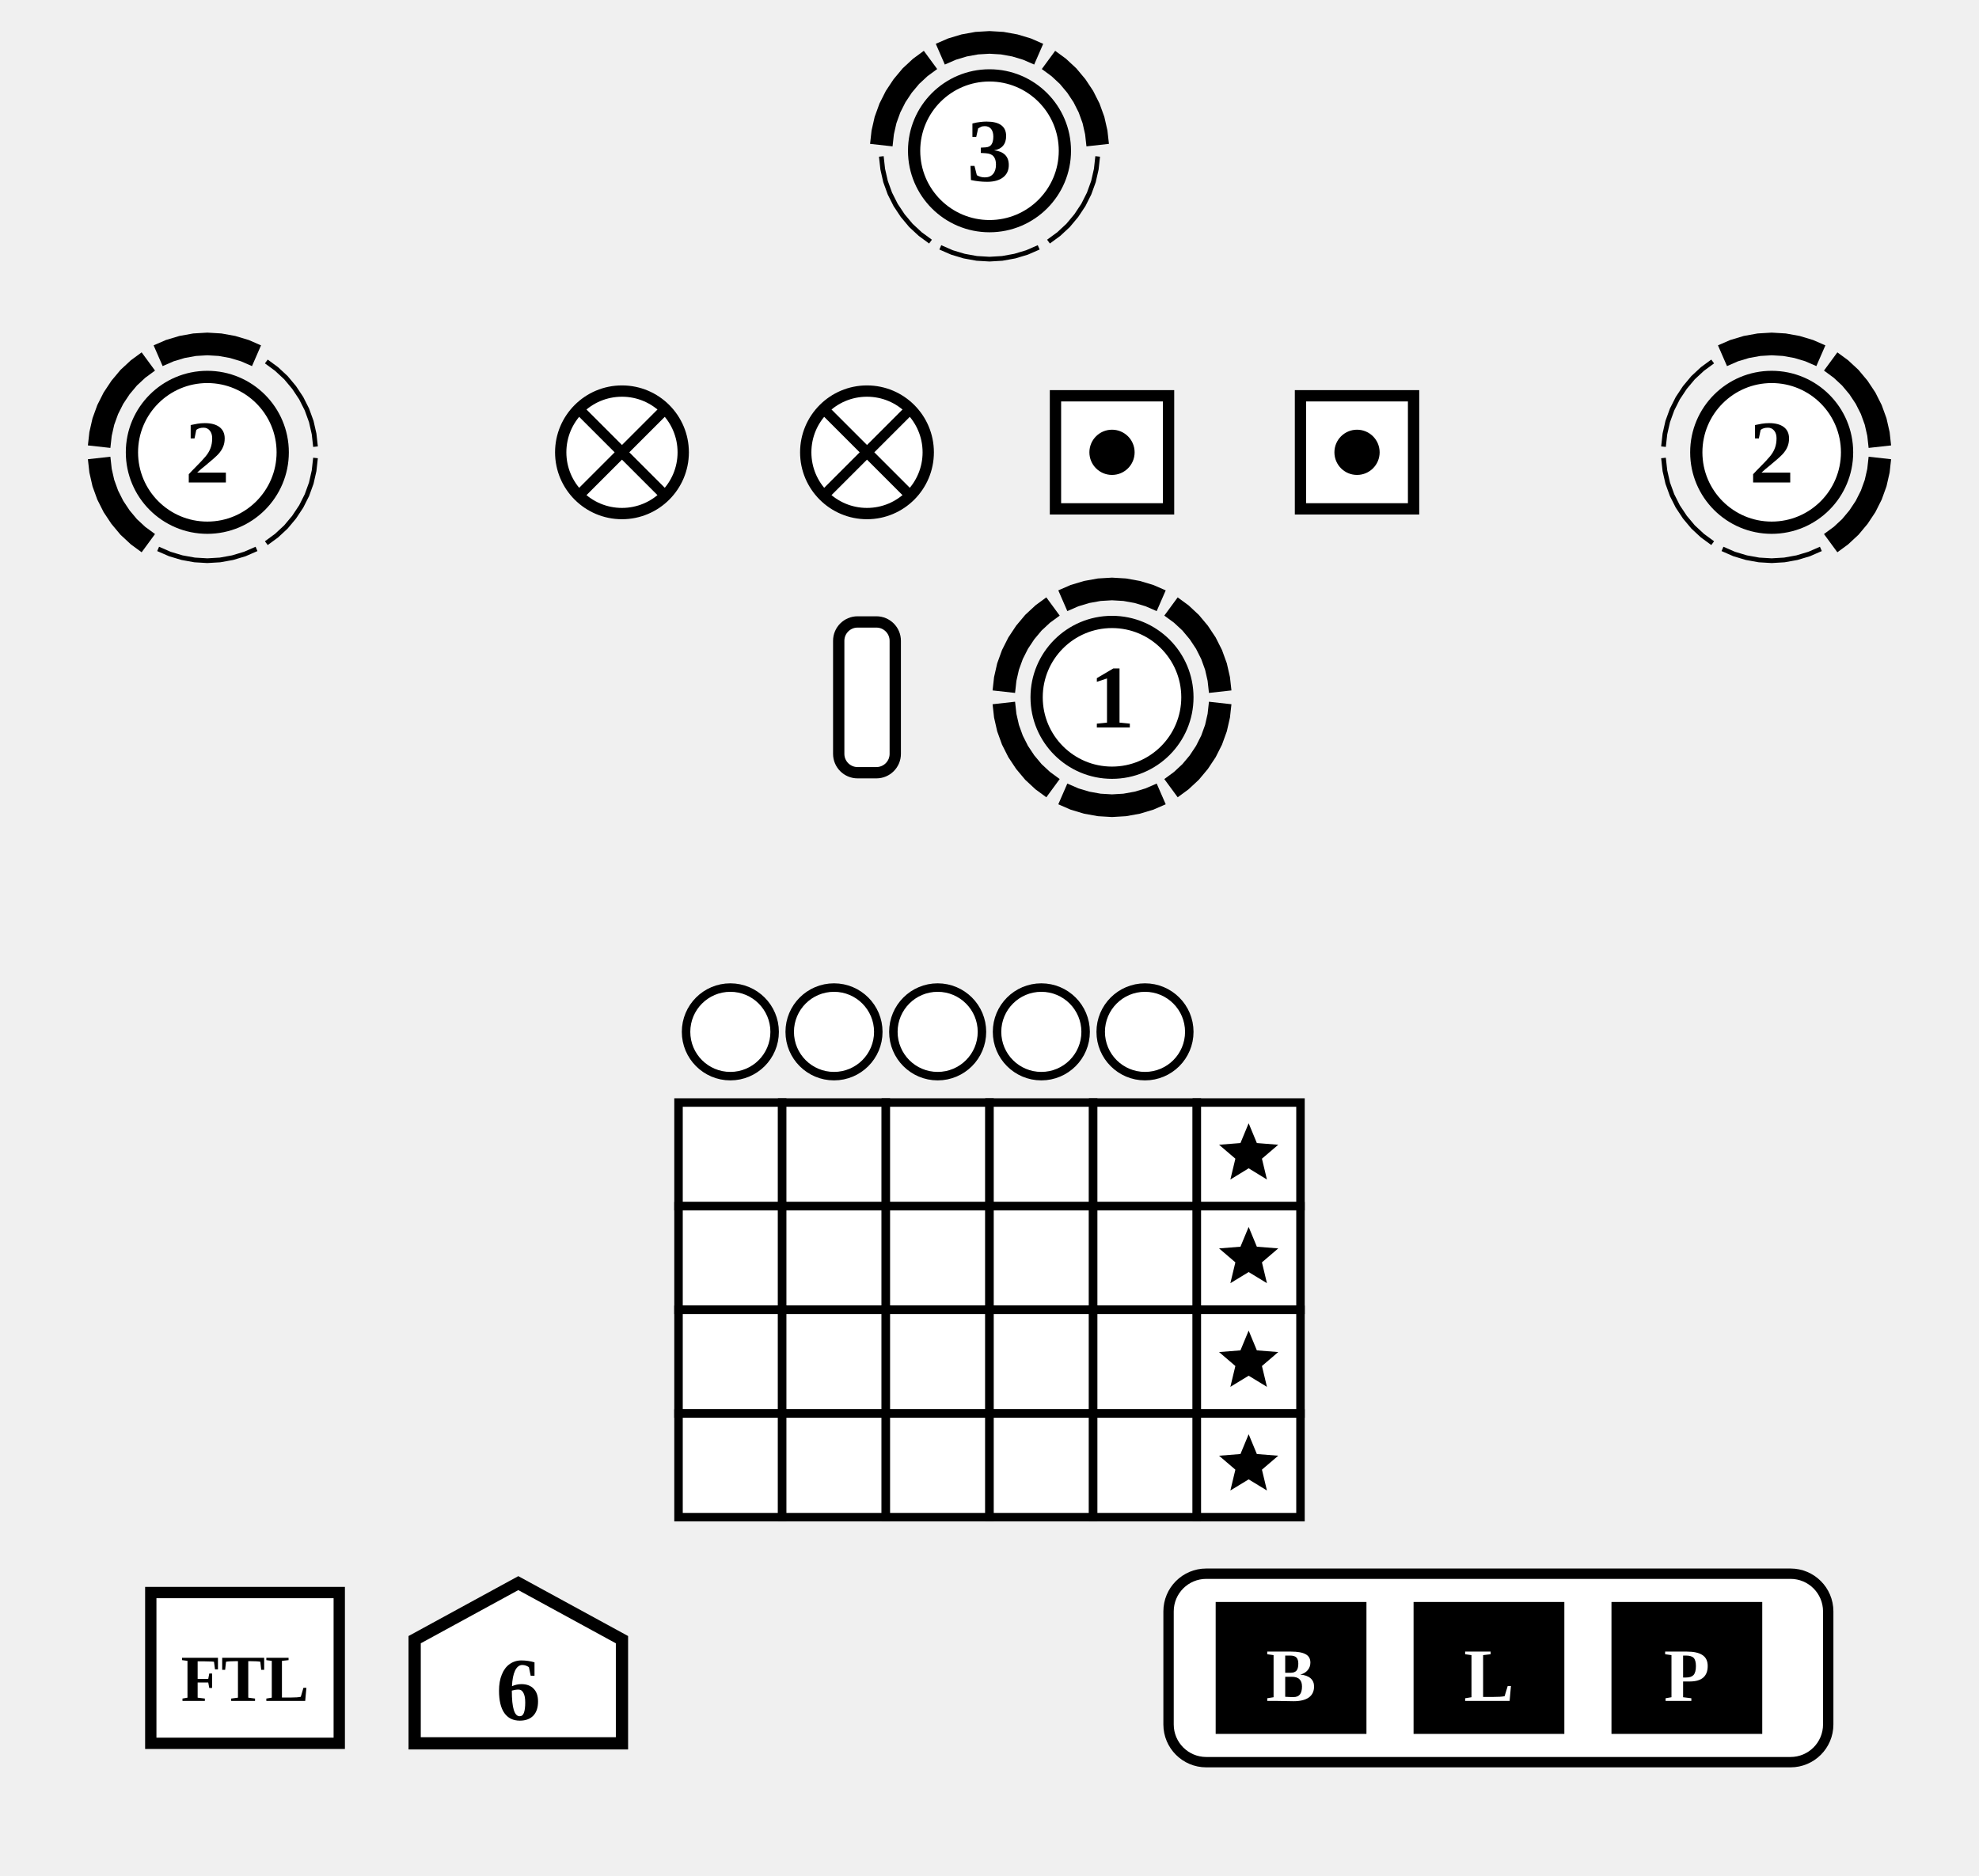
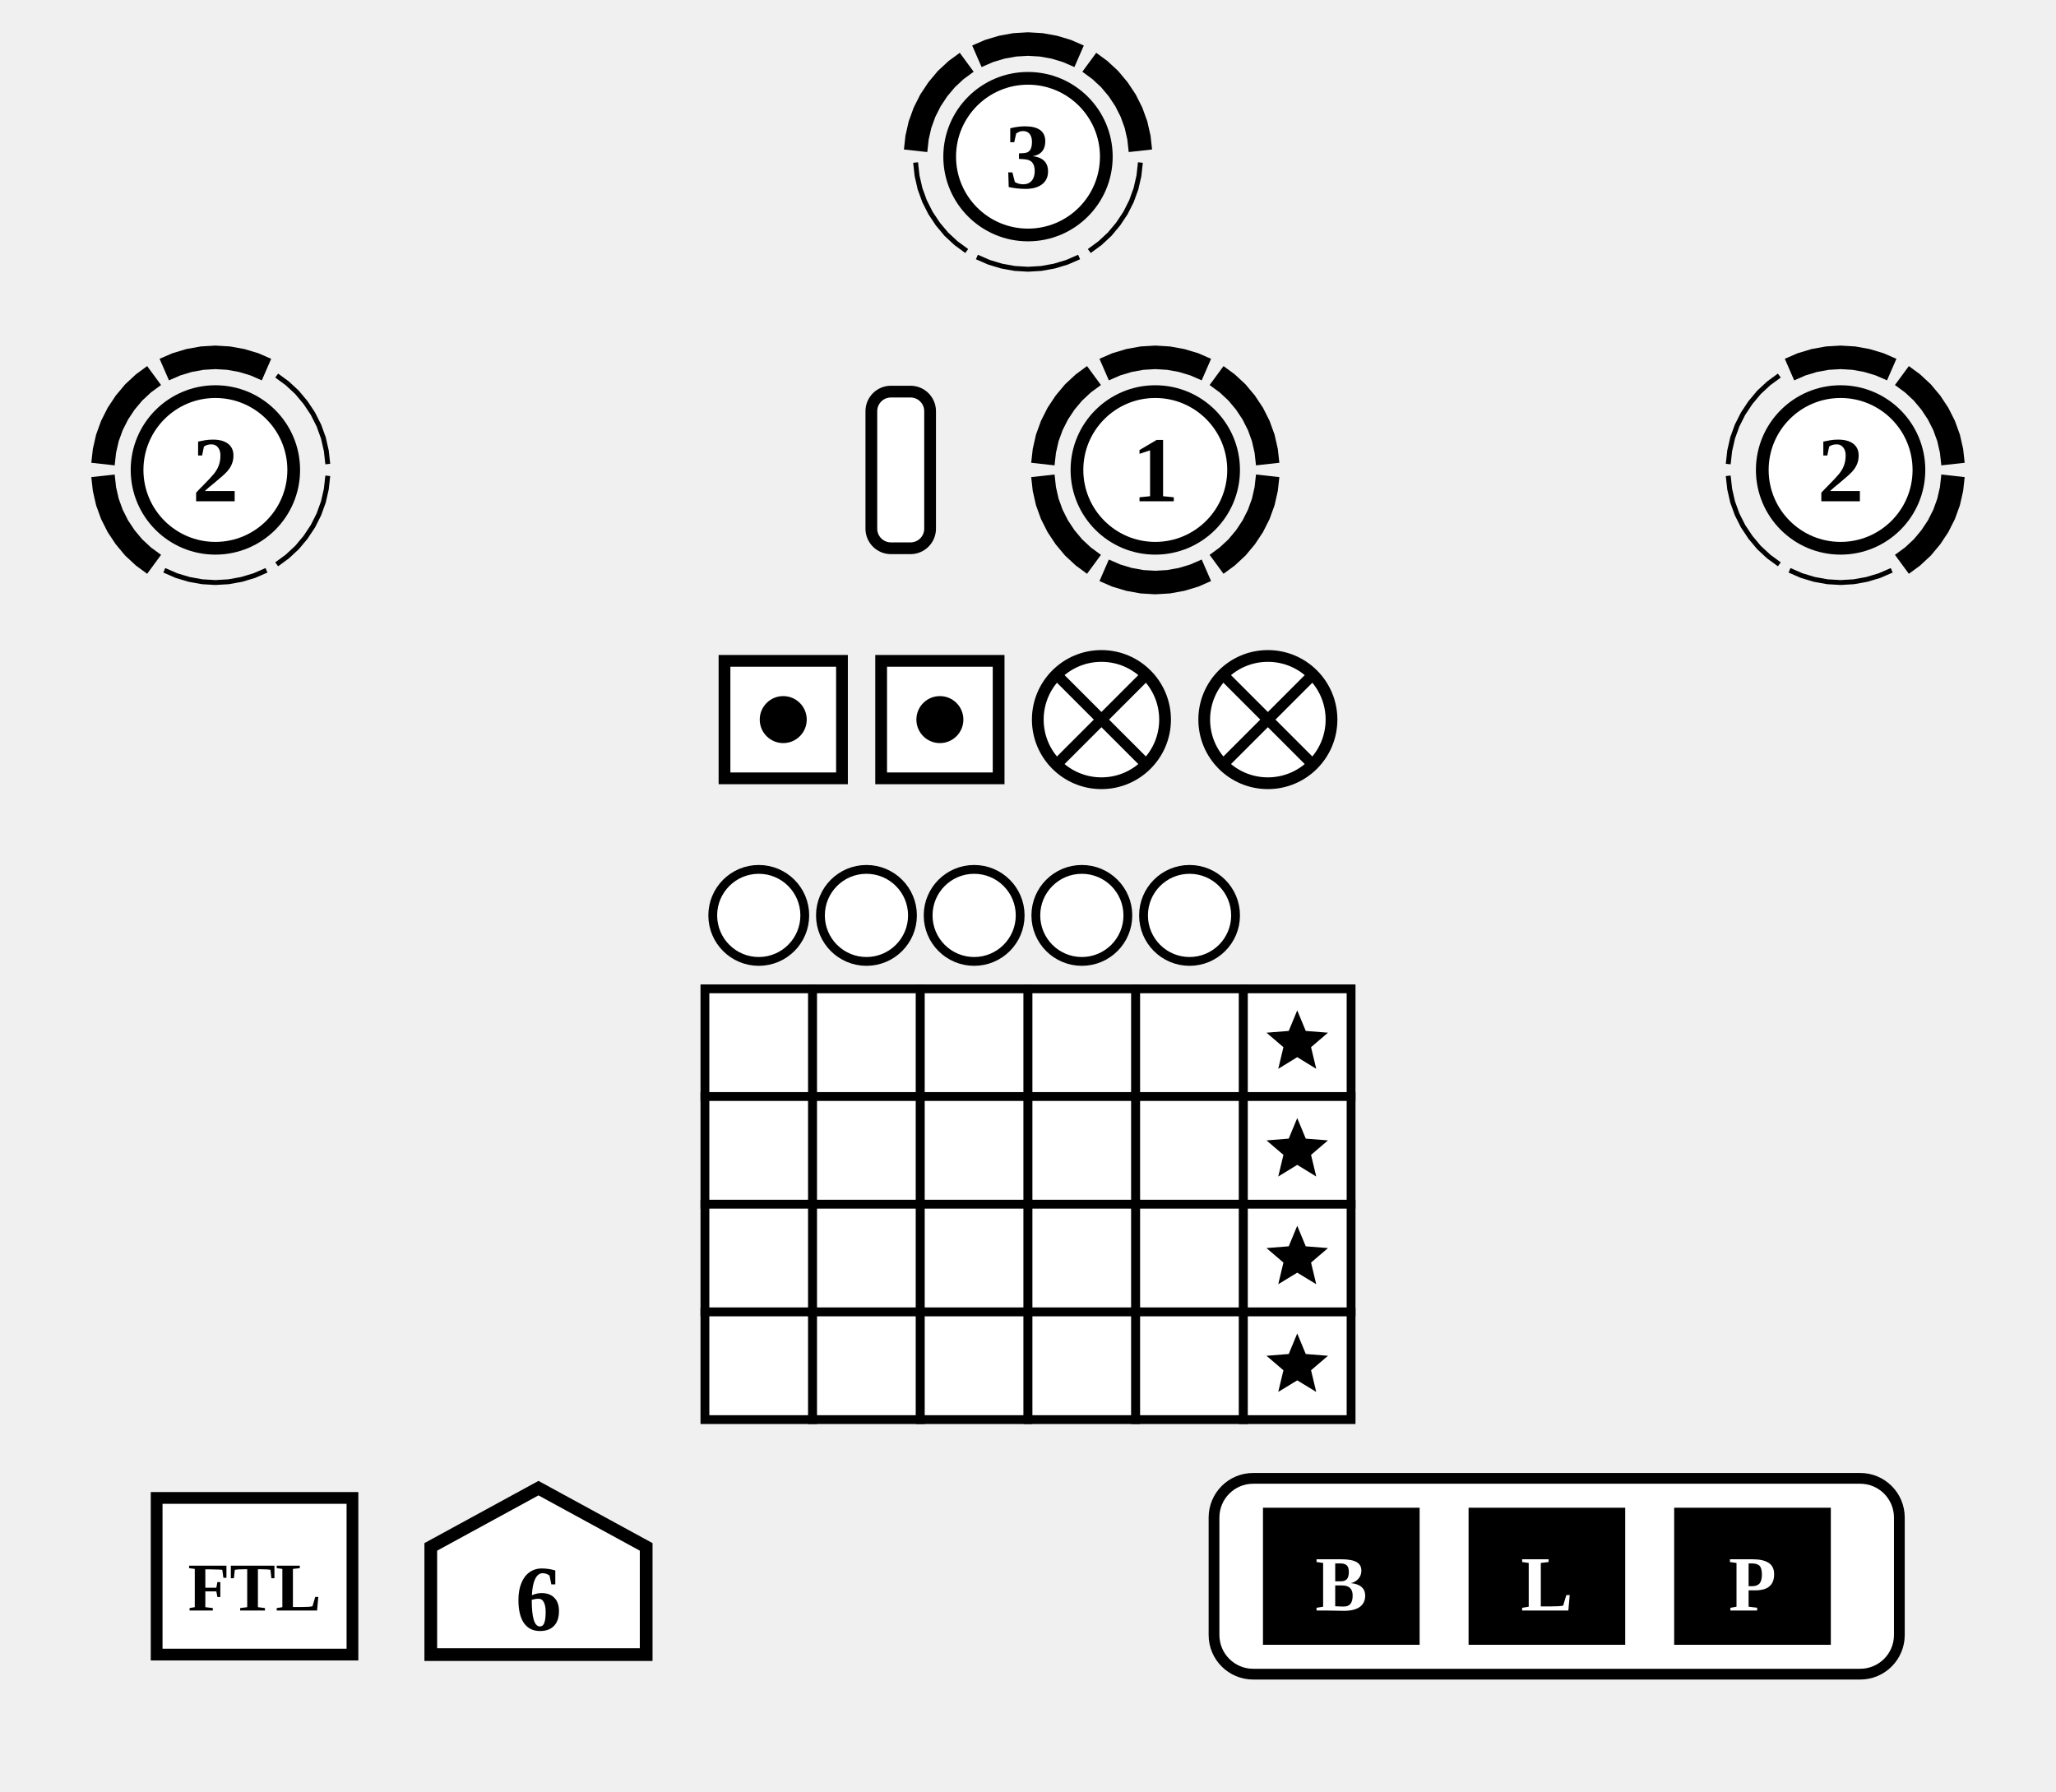
- <svg xmlns="http://www.w3.org/2000/svg" viewBox="0 0 210 199" class="ssd">
+ <svg xmlns="http://www.w3.org/2000/svg" viewBox="0 0 210 183" class="ssd">
  <circle cx="105" cy="16" r="8" fill="white" stroke="black" stroke-width="1.3" data-ref="system:s1" />
  <text x="105" y="19.2" font-size="9.5" text-anchor="middle" fill="black" font-weight="700" data-ref="system:s1">3</text>
  <path d="M99.78 5.75 L101.02 5.21 L102.32 4.82 L103.65 4.58 L105 4.5 L106.35 4.58 L107.68 4.82 L108.98 5.21 L110.22 5.75" fill="none" stroke="black" stroke-width="2.4" data-ref="system:s1" />
  <path d="M111.26 6.36 L112.35 7.16 L113.34 8.08 L114.21 9.12 L114.96 10.25 L115.57 11.46 L116.03 12.73 L116.33 14.05 L116.48 15.4" fill="none" stroke="black" stroke-width="2.4" data-ref="system:s1" />
  <path d="M116.48 16.6 L116.33 17.95 L116.03 19.27 L115.57 20.54 L114.96 21.75 L114.21 22.88 L113.34 23.92 L112.35 24.84 L111.26 25.64" fill="none" stroke="black" stroke-width="0.5" data-ref="system:s1" />
  <path d="M110.22 26.25 L108.98 26.79 L107.68 27.18 L106.35 27.42 L105 27.5 L103.65 27.42 L102.32 27.18 L101.02 26.79 L99.78 26.25" fill="none" stroke="black" stroke-width="0.5" data-ref="system:s1" />
  <path d="M98.74 25.64 L97.65 24.84 L96.66 23.92 L95.79 22.88 L95.04 21.75 L94.43 20.54 L93.97 19.27 L93.67 17.95 L93.52 16.6" fill="none" stroke="black" stroke-width="0.5" data-ref="system:s1" />
  <path d="M93.52 15.4 L93.67 14.05 L93.97 12.73 L94.43 11.46 L95.04 10.25 L95.79 9.12 L96.66 8.08 L97.65 7.16 L98.74 6.36" fill="none" stroke="black" stroke-width="2.4" data-ref="system:s1" />
  <circle cx="22" cy="48" r="8" fill="white" stroke="black" stroke-width="1.3" data-ref="system:s2" />
  <text x="22" y="51.2" font-size="9.5" text-anchor="middle" fill="black" font-weight="700" data-ref="system:s2">2</text>
  <path d="M16.78 37.75 L18.02 37.21 L19.32 36.82 L20.65 36.58 L22 36.5 L23.35 36.58 L24.68 36.82 L25.98 37.21 L27.22 37.75" fill="none" stroke="black" stroke-width="2.4" data-ref="system:s2" />
  <path d="M28.26 38.36 L29.35 39.16 L30.34 40.08 L31.21 41.12 L31.96 42.25 L32.57 43.46 L33.03 44.73 L33.33 46.05 L33.48 47.4" fill="none" stroke="black" stroke-width="0.5" data-ref="system:s2" />
  <path d="M33.48 48.6 L33.33 49.95 L33.03 51.27 L32.57 52.54 L31.96 53.75 L31.21 54.88 L30.34 55.92 L29.35 56.84 L28.26 57.64" fill="none" stroke="black" stroke-width="0.5" data-ref="system:s2" />
  <path d="M27.22 58.25 L25.98 58.79 L24.68 59.18 L23.35 59.42 L22 59.5 L20.65 59.42 L19.32 59.18 L18.02 58.79 L16.78 58.25" fill="none" stroke="black" stroke-width="0.5" data-ref="system:s2" />
  <path d="M15.74 57.64 L14.65 56.84 L13.66 55.92 L12.79 54.88 L12.04 53.75 L11.43 52.54 L10.97 51.27 L10.67 49.95 L10.52 48.6" fill="none" stroke="black" stroke-width="2.4" data-ref="system:s2" />
  <path d="M10.52 47.4 L10.67 46.05 L10.97 44.73 L11.43 43.46 L12.04 42.25 L12.79 41.12 L13.66 40.08 L14.65 39.16 L15.74 38.36" fill="none" stroke="black" stroke-width="2.4" data-ref="system:s2" />
  <circle cx="188" cy="48" r="8" fill="white" stroke="black" stroke-width="1.3" data-ref="system:s3" />
  <text x="188" y="51.2" font-size="9.5" text-anchor="middle" fill="black" font-weight="700" data-ref="system:s3">2</text>
  <path d="M182.78 37.75 L184.02 37.21 L185.32 36.82 L186.65 36.58 L188 36.5 L189.35 36.58 L190.68 36.82 L191.98 37.21 L193.22 37.75" fill="none" stroke="black" stroke-width="2.4" data-ref="system:s3" />
  <path d="M194.26 38.36 L195.35 39.16 L196.34 40.08 L197.21 41.12 L197.96 42.25 L198.57 43.46 L199.03 44.73 L199.33 46.05 L199.48 47.4" fill="none" stroke="black" stroke-width="2.4" data-ref="system:s3" />
  <path d="M199.48 48.6 L199.33 49.95 L199.03 51.27 L198.57 52.54 L197.96 53.75 L197.21 54.88 L196.34 55.92 L195.35 56.84 L194.26 57.64" fill="none" stroke="black" stroke-width="2.4" data-ref="system:s3" />
  <path d="M193.22 58.25 L191.98 58.79 L190.68 59.18 L189.35 59.42 L188 59.5 L186.65 59.42 L185.32 59.18 L184.02 58.79 L182.78 58.25" fill="none" stroke="black" stroke-width="0.5" data-ref="system:s3" />
  <path d="M181.74 57.64 L180.65 56.84 L179.66 55.92 L178.79 54.88 L178.04 53.75 L177.43 52.54 L176.97 51.27 L176.67 49.95 L176.52 48.6" fill="none" stroke="black" stroke-width="0.5" data-ref="system:s3" />
  <path d="M176.52 47.4 L176.67 46.05 L176.97 44.73 L177.43 43.46 L178.04 42.25 L178.79 41.12 L179.66 40.08 L180.65 39.16 L181.74 38.36" fill="none" stroke="black" stroke-width="0.5" data-ref="system:s3" />
-   <circle cx="66" cy="48" r="6.5" fill="white" stroke="black" stroke-width="1.2" data-ref="system:s5" />
-   <path d="M61.5 43.5 L70.5 52.5 M70.5 43.5 L61.5 52.5" fill="none" stroke="black" stroke-width="1.1" data-ref="system:s5" />
-   <circle cx="92" cy="48" r="6.5" fill="white" stroke="black" stroke-width="1.2" data-ref="system:s6" />
-   <path d="M87.5 43.5 L96.5 52.5 M96.5 43.5 L87.5 52.5" fill="none" stroke="black" stroke-width="1.1" data-ref="system:s6" />
-   <rect x="112" y="42" width="12" height="12" fill="white" stroke="black" stroke-width="1.2" data-ref="system:s7" />
-   <circle cx="118" cy="48" r="2.4" fill="black" stroke="none" stroke-width="0" data-ref="system:s7" />
-   <rect x="138" y="42" width="12" height="12" fill="white" stroke="black" stroke-width="1.2" data-ref="system:s8" />
-   <circle cx="144" cy="48" r="2.4" fill="black" stroke="none" stroke-width="0" data-ref="system:s8" />
-   <rect x="89" y="66" width="6" height="16" rx="2" fill="white" stroke="black" stroke-width="1.2" data-ref="system:s9" />
-   <circle cx="118" cy="74" r="8" fill="white" stroke="black" stroke-width="1.3" data-ref="system:s4" />
-   <text x="118" y="77.2" font-size="9.5" text-anchor="middle" fill="black" font-weight="700" data-ref="system:s4">1</text>
-   <path d="M112.78 63.75 L114.02 63.21 L115.32 62.82 L116.65 62.58 L118 62.5 L119.35 62.58 L120.68 62.82 L121.98 63.21 L123.22 63.75" fill="none" stroke="black" stroke-width="2.4" data-ref="system:s4" />
-   <path d="M124.26 64.36 L125.35 65.16 L126.34 66.08 L127.21 67.12 L127.96 68.25 L128.57 69.46 L129.03 70.73 L129.33 72.05 L129.48 73.4" fill="none" stroke="black" stroke-width="2.4" data-ref="system:s4" />
-   <path d="M129.48 74.6 L129.33 75.95 L129.03 77.27 L128.57 78.54 L127.96 79.75 L127.21 80.88 L126.34 81.92 L125.35 82.84 L124.26 83.64" fill="none" stroke="black" stroke-width="2.4" data-ref="system:s4" />
-   <path d="M123.22 84.25 L121.98 84.79 L120.68 85.18 L119.35 85.42 L118 85.5 L116.65 85.42 L115.32 85.18 L114.02 84.79 L112.78 84.25" fill="none" stroke="black" stroke-width="2.4" data-ref="system:s4" />
-   <path d="M111.74 83.64 L110.65 82.84 L109.66 81.92 L108.79 80.88 L108.04 79.75 L107.43 78.54 L106.97 77.27 L106.67 75.95 L106.52 74.6" fill="none" stroke="black" stroke-width="2.4" data-ref="system:s4" />
-   <path d="M106.52 73.4 L106.67 72.05 L106.97 70.73 L107.43 69.46 L108.04 68.25 L108.79 67.12 L109.66 66.08 L110.65 65.16 L111.74 64.36" fill="none" stroke="black" stroke-width="2.4" data-ref="system:s4" />
-   <circle cx="77.5" cy="109.5" r="4.7" fill="white" stroke="black" stroke-width="0.9" data-ref="armour:1" />
-   <circle cx="88.5" cy="109.5" r="4.7" fill="white" stroke="black" stroke-width="0.9" data-ref="armour:2" />
-   <circle cx="99.5" cy="109.5" r="4.7" fill="white" stroke="black" stroke-width="0.9" data-ref="armour:3" />
-   <circle cx="110.5" cy="109.5" r="4.7" fill="white" stroke="black" stroke-width="0.9" data-ref="armour:4" />
-   <circle cx="121.5" cy="109.5" r="4.7" fill="white" stroke="black" stroke-width="0.9" data-ref="armour:5" />
-   <rect x="72" y="117" width="11" height="11" fill="white" stroke="black" stroke-width="0.9" data-ref="hull:1" />
-   <rect x="83" y="117" width="11" height="11" fill="white" stroke="black" stroke-width="0.9" data-ref="hull:2" />
-   <rect x="94" y="117" width="11" height="11" fill="white" stroke="black" stroke-width="0.9" data-ref="hull:3" />
-   <rect x="105" y="117" width="11" height="11" fill="white" stroke="black" stroke-width="0.9" data-ref="hull:4" />
-   <rect x="116" y="117" width="11" height="11" fill="white" stroke="black" stroke-width="0.9" data-ref="hull:5" />
-   <rect x="127" y="117" width="11" height="11" fill="white" stroke="black" stroke-width="0.9" data-ref="hull:6" />
-   <path d="M132.5 119.2L133.37 121.3L135.64 121.48L133.91 122.96L134.44 125.17L132.5 123.98L130.56 125.17L131.09 122.96L129.36 121.48L131.63 121.3Z" fill="black" stroke="none" stroke-width="0" />
-   <rect x="72" y="128" width="11" height="11" fill="white" stroke="black" stroke-width="0.9" data-ref="hull:7" />
-   <rect x="83" y="128" width="11" height="11" fill="white" stroke="black" stroke-width="0.9" data-ref="hull:8" />
-   <rect x="94" y="128" width="11" height="11" fill="white" stroke="black" stroke-width="0.9" data-ref="hull:9" />
-   <rect x="105" y="128" width="11" height="11" fill="white" stroke="black" stroke-width="0.9" data-ref="hull:10" />
-   <rect x="116" y="128" width="11" height="11" fill="white" stroke="black" stroke-width="0.9" data-ref="hull:11" />
-   <rect x="127" y="128" width="11" height="11" fill="white" stroke="black" stroke-width="0.9" data-ref="hull:12" />
-   <path d="M132.5 130.2L133.37 132.3L135.64 132.48L133.91 133.96L134.44 136.17L132.5 134.99L130.56 136.17L131.09 133.96L129.36 132.48L131.63 132.3Z" fill="black" stroke="none" stroke-width="0" />
-   <rect x="72" y="139" width="11" height="11" fill="white" stroke="black" stroke-width="0.9" data-ref="hull:13" />
-   <rect x="83" y="139" width="11" height="11" fill="white" stroke="black" stroke-width="0.9" data-ref="hull:14" />
-   <rect x="94" y="139" width="11" height="11" fill="white" stroke="black" stroke-width="0.9" data-ref="hull:15" />
-   <rect x="105" y="139" width="11" height="11" fill="white" stroke="black" stroke-width="0.9" data-ref="hull:16" />
-   <rect x="116" y="139" width="11" height="11" fill="white" stroke="black" stroke-width="0.9" data-ref="hull:17" />
-   <rect x="127" y="139" width="11" height="11" fill="white" stroke="black" stroke-width="0.9" data-ref="hull:18" />
-   <path d="M132.5 141.2L133.37 143.3L135.64 143.48L133.91 144.96L134.44 147.17L132.5 145.99L130.56 147.17L131.09 144.96L129.36 143.48L131.63 143.3Z" fill="black" stroke="none" stroke-width="0" />
-   <rect x="72" y="150" width="11" height="11" fill="white" stroke="black" stroke-width="0.9" data-ref="hull:19" />
-   <rect x="83" y="150" width="11" height="11" fill="white" stroke="black" stroke-width="0.9" data-ref="hull:20" />
-   <rect x="94" y="150" width="11" height="11" fill="white" stroke="black" stroke-width="0.9" data-ref="hull:21" />
-   <rect x="105" y="150" width="11" height="11" fill="white" stroke="black" stroke-width="0.9" data-ref="hull:22" />
-   <rect x="116" y="150" width="11" height="11" fill="white" stroke="black" stroke-width="0.9" data-ref="hull:23" />
-   <rect x="127" y="150" width="11" height="11" fill="white" stroke="black" stroke-width="0.9" data-ref="hull:24" />
-   <path d="M132.5 152.2L133.37 154.3L135.64 154.48L133.91 155.96L134.44 158.17L132.5 156.99L130.56 158.17L131.09 155.96L129.36 154.48L131.63 154.3Z" fill="black" stroke="none" stroke-width="0" />
-   <rect x="16" y="169" width="20" height="16" fill="white" stroke="black" stroke-width="1.2" />
-   <text x="26" y="180.5" font-size="7" text-anchor="middle" fill="black" font-weight="700">FTL</text>
-   <path d="M44 185 L44 174 L55 168 L66 174 L66 185 Z" fill="white" stroke="black" stroke-width="1.3" />
-   <text x="55" y="182.5" font-size="9.5" text-anchor="middle" fill="black" font-weight="700">6</text>
-   <rect x="124" y="167" width="70" height="20" rx="4" fill="white" stroke="black" stroke-width="1.1" />
-   <rect x="129" y="170" width="16" height="14" fill="black" stroke="none" stroke-width="0" />
-   <text x="137" y="180.5" font-size="8" text-anchor="middle" fill="white" font-weight="700">B</text>
-   <rect x="150" y="170" width="16" height="14" fill="black" stroke="none" stroke-width="0" />
-   <text x="158" y="180.5" font-size="8" text-anchor="middle" fill="white" font-weight="700">L</text>
-   <rect x="171" y="170" width="16" height="14" fill="black" stroke="none" stroke-width="0" />
-   <text x="179" y="180.5" font-size="8" text-anchor="middle" fill="white" font-weight="700">P</text>
+   <rect x="89" y="40" width="6" height="16" rx="2" fill="white" stroke="black" stroke-width="1.2" data-ref="system:s9" />
+   <circle cx="118" cy="48" r="8" fill="white" stroke="black" stroke-width="1.3" data-ref="system:s4" />
+   <text x="118" y="51.2" font-size="9.5" text-anchor="middle" fill="black" font-weight="700" data-ref="system:s4">1</text>
+   <path d="M112.78 37.75 L114.02 37.21 L115.32 36.82 L116.65 36.58 L118 36.5 L119.35 36.58 L120.68 36.82 L121.98 37.21 L123.22 37.75" fill="none" stroke="black" stroke-width="2.4" data-ref="system:s4" />
+   <path d="M124.26 38.36 L125.35 39.16 L126.34 40.08 L127.21 41.12 L127.96 42.25 L128.57 43.46 L129.03 44.73 L129.33 46.05 L129.48 47.4" fill="none" stroke="black" stroke-width="2.4" data-ref="system:s4" />
+   <path d="M129.48 48.6 L129.33 49.95 L129.03 51.27 L128.57 52.54 L127.96 53.75 L127.21 54.88 L126.34 55.92 L125.35 56.84 L124.26 57.64" fill="none" stroke="black" stroke-width="2.4" data-ref="system:s4" />
+   <path d="M123.22 58.25 L121.98 58.79 L120.68 59.18 L119.35 59.42 L118 59.5 L116.65 59.42 L115.32 59.18 L114.02 58.79 L112.78 58.25" fill="none" stroke="black" stroke-width="2.4" data-ref="system:s4" />
+   <path d="M111.74 57.64 L110.65 56.84 L109.66 55.92 L108.79 54.88 L108.04 53.75 L107.43 52.54 L106.97 51.27 L106.67 49.95 L106.52 48.6" fill="none" stroke="black" stroke-width="2.4" data-ref="system:s4" />
+   <path d="M106.52 47.4 L106.67 46.05 L106.97 44.73 L107.43 43.46 L108.04 42.25 L108.79 41.12 L109.66 40.08 L110.65 39.16 L111.74 38.36" fill="none" stroke="black" stroke-width="2.4" data-ref="system:s4" />
+   <rect x="74" y="67.5" width="12" height="12" fill="white" stroke="black" stroke-width="1.2" data-ref="system:s7" />
+   <circle cx="80" cy="73.5" r="2.4" fill="black" stroke="none" stroke-width="0" data-ref="system:s7" />
+   <rect x="90" y="67.5" width="12" height="12" fill="white" stroke="black" stroke-width="1.2" data-ref="system:s8" />
+   <circle cx="96" cy="73.5" r="2.4" fill="black" stroke="none" stroke-width="0" data-ref="system:s8" />
+   <circle cx="112.5" cy="73.5" r="6.5" fill="white" stroke="black" stroke-width="1.2" data-ref="system:s5" />
+   <path d="M108 69 L117 78 M117 69 L108 78" fill="none" stroke="black" stroke-width="1.1" data-ref="system:s5" />
+   <circle cx="129.5" cy="73.5" r="6.5" fill="white" stroke="black" stroke-width="1.2" data-ref="system:s6" />
+   <path d="M125 69 L134 78 M134 69 L125 78" fill="none" stroke="black" stroke-width="1.1" data-ref="system:s6" />
+   <circle cx="77.5" cy="93.5" r="4.7" fill="white" stroke="black" stroke-width="0.9" data-ref="armour:1" />
+   <circle cx="88.5" cy="93.5" r="4.7" fill="white" stroke="black" stroke-width="0.9" data-ref="armour:2" />
+   <circle cx="99.5" cy="93.5" r="4.7" fill="white" stroke="black" stroke-width="0.9" data-ref="armour:3" />
+   <circle cx="110.5" cy="93.5" r="4.7" fill="white" stroke="black" stroke-width="0.9" data-ref="armour:4" />
+   <circle cx="121.5" cy="93.5" r="4.7" fill="white" stroke="black" stroke-width="0.9" data-ref="armour:5" />
+   <rect x="72" y="101" width="11" height="11" fill="white" stroke="black" stroke-width="0.9" data-ref="hull:1" />
+   <rect x="83" y="101" width="11" height="11" fill="white" stroke="black" stroke-width="0.9" data-ref="hull:2" />
+   <rect x="94" y="101" width="11" height="11" fill="white" stroke="black" stroke-width="0.9" data-ref="hull:3" />
+   <rect x="105" y="101" width="11" height="11" fill="white" stroke="black" stroke-width="0.9" data-ref="hull:4" />
+   <rect x="116" y="101" width="11" height="11" fill="white" stroke="black" stroke-width="0.9" data-ref="hull:5" />
+   <rect x="127" y="101" width="11" height="11" fill="white" stroke="black" stroke-width="0.9" data-ref="hull:6" />
+   <path d="M132.5 103.2L133.37 105.3L135.64 105.48L133.91 106.96L134.44 109.17L132.5 107.98L130.56 109.17L131.09 106.96L129.36 105.48L131.63 105.3Z" fill="black" stroke="none" stroke-width="0" />
+   <rect x="72" y="112" width="11" height="11" fill="white" stroke="black" stroke-width="0.9" data-ref="hull:7" />
+   <rect x="83" y="112" width="11" height="11" fill="white" stroke="black" stroke-width="0.9" data-ref="hull:8" />
+   <rect x="94" y="112" width="11" height="11" fill="white" stroke="black" stroke-width="0.9" data-ref="hull:9" />
+   <rect x="105" y="112" width="11" height="11" fill="white" stroke="black" stroke-width="0.9" data-ref="hull:10" />
+   <rect x="116" y="112" width="11" height="11" fill="white" stroke="black" stroke-width="0.9" data-ref="hull:11" />
+   <rect x="127" y="112" width="11" height="11" fill="white" stroke="black" stroke-width="0.9" data-ref="hull:12" />
+   <path d="M132.5 114.2L133.37 116.3L135.64 116.48L133.91 117.96L134.44 120.17L132.5 118.98L130.56 120.17L131.09 117.96L129.36 116.48L131.63 116.3Z" fill="black" stroke="none" stroke-width="0" />
+   <rect x="72" y="123" width="11" height="11" fill="white" stroke="black" stroke-width="0.9" data-ref="hull:13" />
+   <rect x="83" y="123" width="11" height="11" fill="white" stroke="black" stroke-width="0.9" data-ref="hull:14" />
+   <rect x="94" y="123" width="11" height="11" fill="white" stroke="black" stroke-width="0.9" data-ref="hull:15" />
+   <rect x="105" y="123" width="11" height="11" fill="white" stroke="black" stroke-width="0.9" data-ref="hull:16" />
+   <rect x="116" y="123" width="11" height="11" fill="white" stroke="black" stroke-width="0.9" data-ref="hull:17" />
+   <rect x="127" y="123" width="11" height="11" fill="white" stroke="black" stroke-width="0.9" data-ref="hull:18" />
+   <path d="M132.5 125.2L133.37 127.3L135.64 127.48L133.91 128.96L134.44 131.17L132.5 129.99L130.56 131.17L131.09 128.96L129.36 127.48L131.63 127.3Z" fill="black" stroke="none" stroke-width="0" />
+   <rect x="72" y="134" width="11" height="11" fill="white" stroke="black" stroke-width="0.9" data-ref="hull:19" />
+   <rect x="83" y="134" width="11" height="11" fill="white" stroke="black" stroke-width="0.9" data-ref="hull:20" />
+   <rect x="94" y="134" width="11" height="11" fill="white" stroke="black" stroke-width="0.9" data-ref="hull:21" />
+   <rect x="105" y="134" width="11" height="11" fill="white" stroke="black" stroke-width="0.9" data-ref="hull:22" />
+   <rect x="116" y="134" width="11" height="11" fill="white" stroke="black" stroke-width="0.9" data-ref="hull:23" />
+   <rect x="127" y="134" width="11" height="11" fill="white" stroke="black" stroke-width="0.9" data-ref="hull:24" />
+   <path d="M132.5 136.2L133.37 138.3L135.64 138.48L133.91 139.96L134.44 142.17L132.5 140.99L130.56 142.17L131.09 139.96L129.36 138.48L131.63 138.3Z" fill="black" stroke="none" stroke-width="0" />
+   <rect x="16" y="153" width="20" height="16" fill="white" stroke="black" stroke-width="1.2" />
+   <text x="26" y="164.5" font-size="7" text-anchor="middle" fill="black" font-weight="700">FTL</text>
+   <path d="M44 169 L44 158 L55 152 L66 158 L66 169 Z" fill="white" stroke="black" stroke-width="1.3" />
+   <text x="55" y="166.5" font-size="9.5" text-anchor="middle" fill="black" font-weight="700">6</text>
+   <rect x="124" y="151" width="70" height="20" rx="4" fill="white" stroke="black" stroke-width="1.1" />
+   <rect x="129" y="154" width="16" height="14" fill="black" stroke="none" stroke-width="0" />
+   <text x="137" y="164.5" font-size="8" text-anchor="middle" fill="white" font-weight="700">B</text>
+   <rect x="150" y="154" width="16" height="14" fill="black" stroke="none" stroke-width="0" />
+   <text x="158" y="164.5" font-size="8" text-anchor="middle" fill="white" font-weight="700">L</text>
+   <rect x="171" y="154" width="16" height="14" fill="black" stroke="none" stroke-width="0" />
+   <text x="179" y="164.5" font-size="8" text-anchor="middle" fill="white" font-weight="700">P</text>
</svg>
